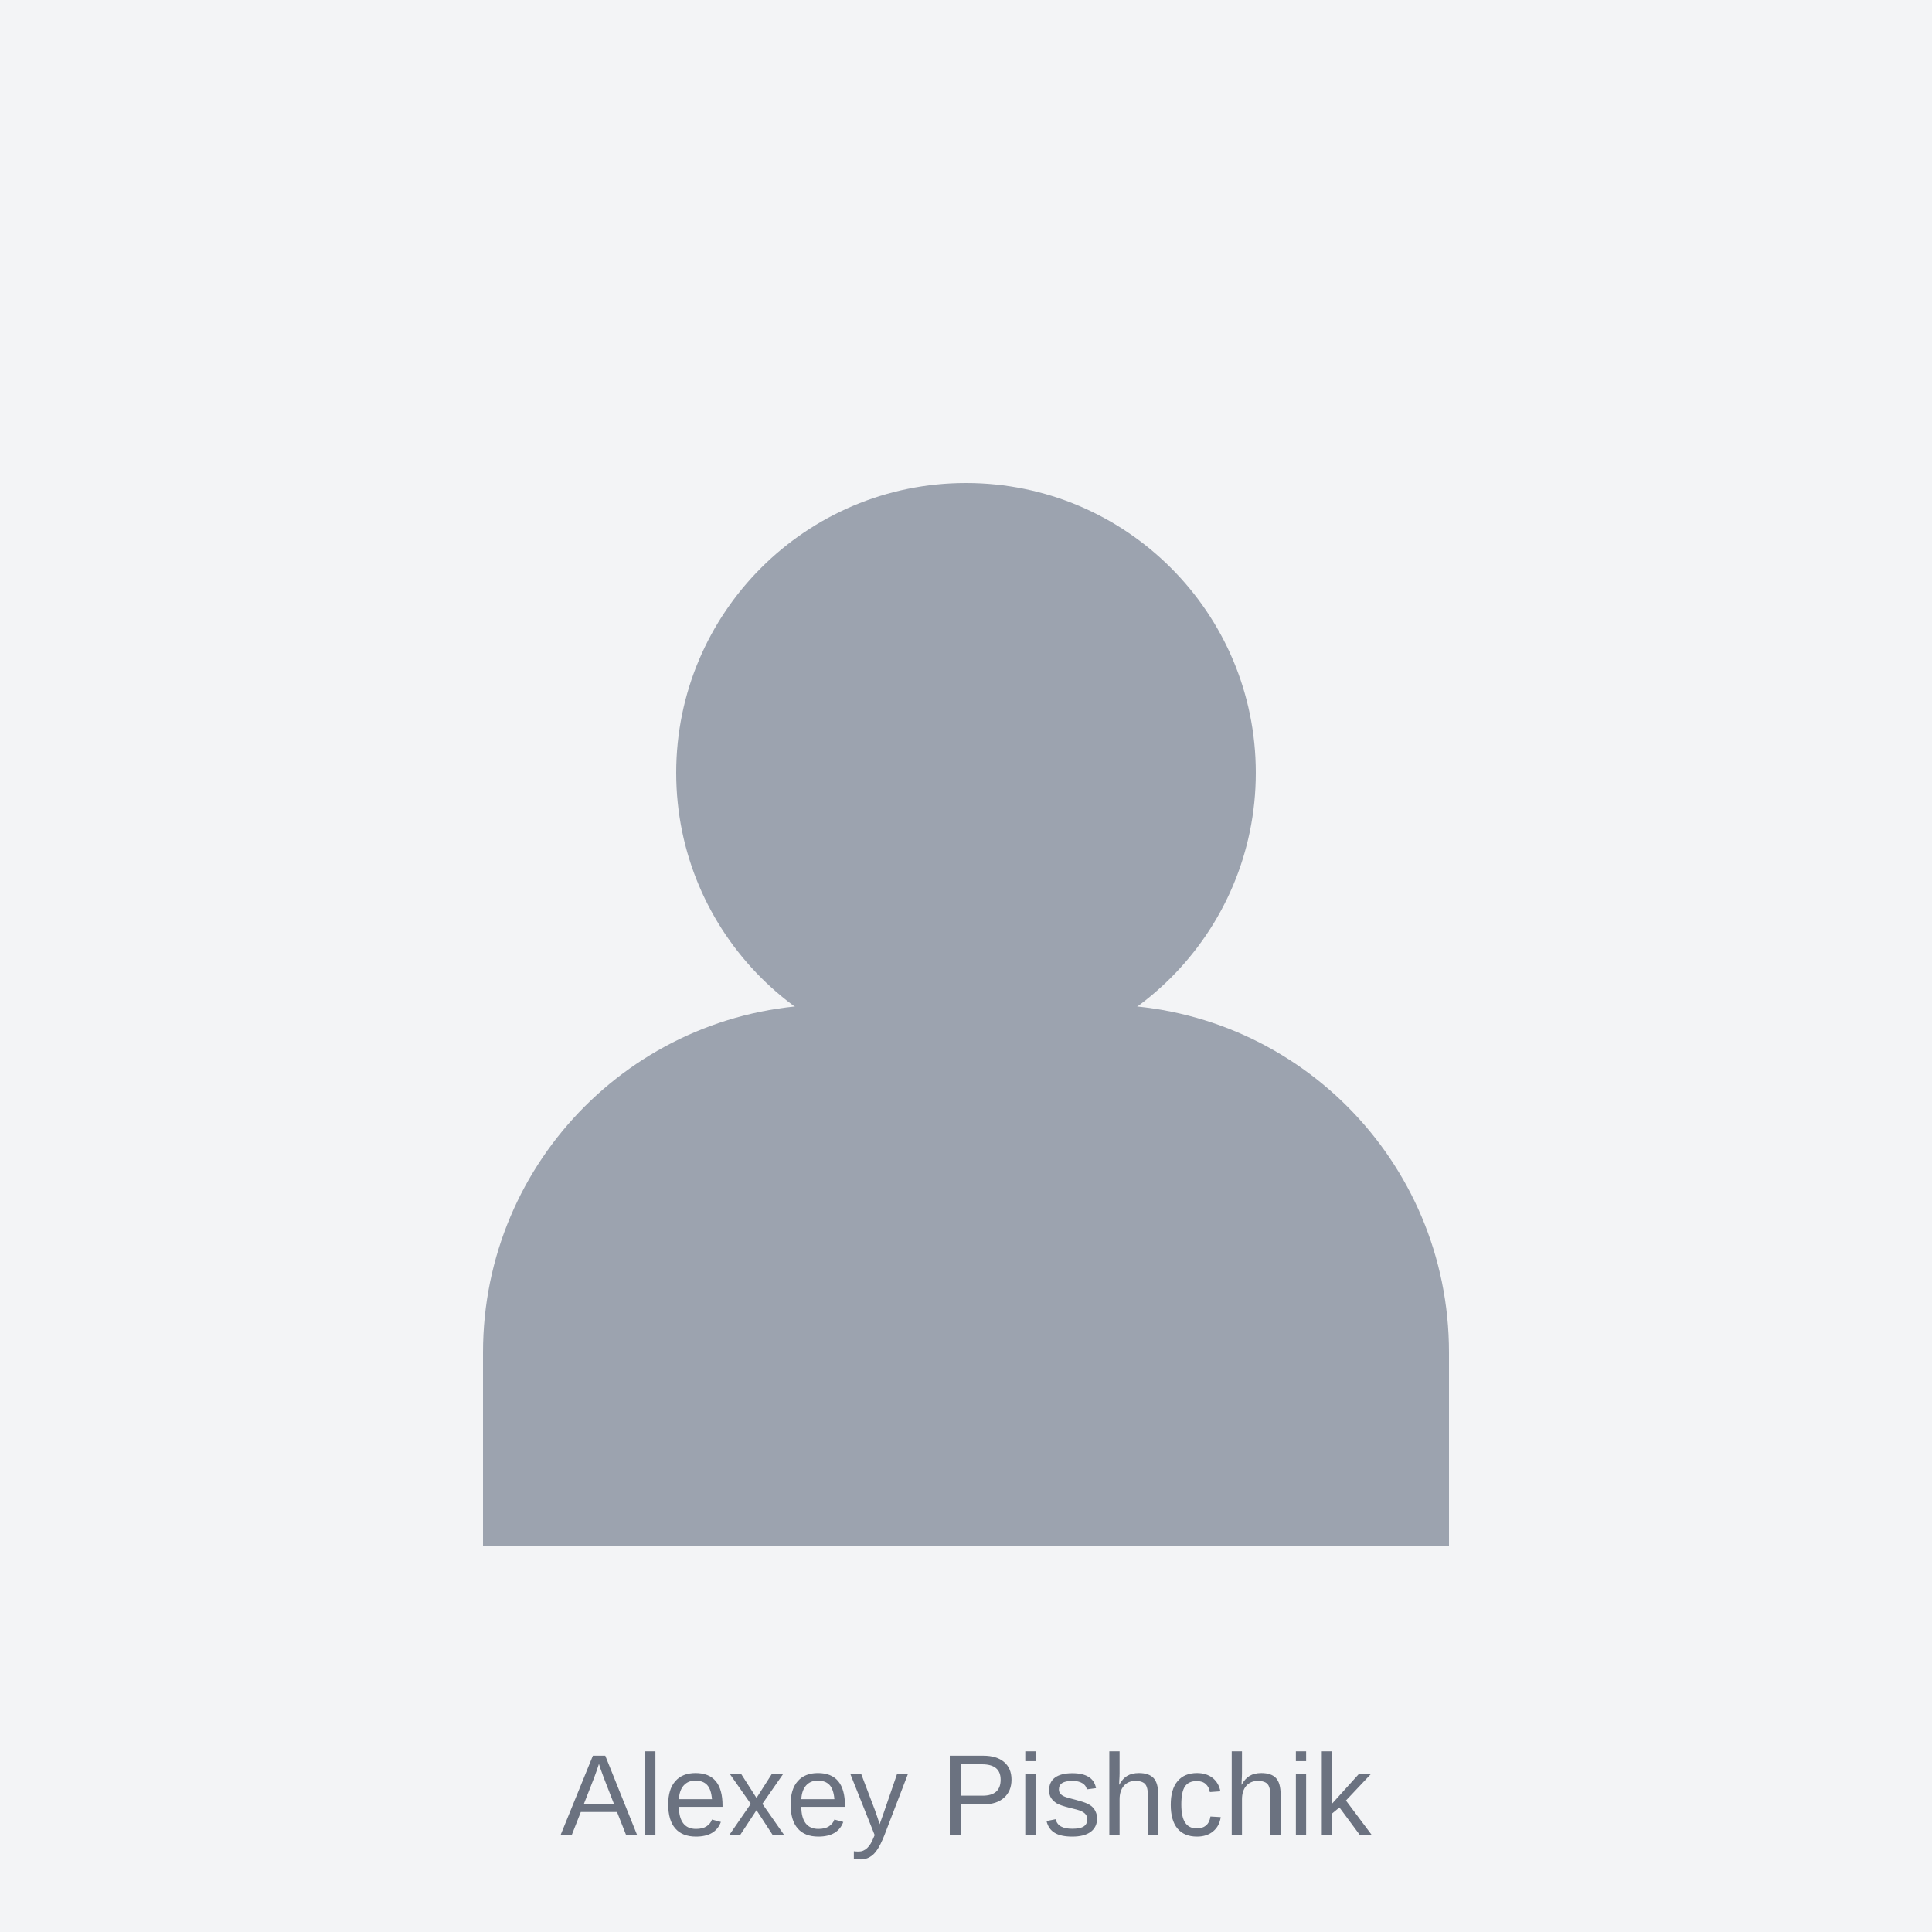
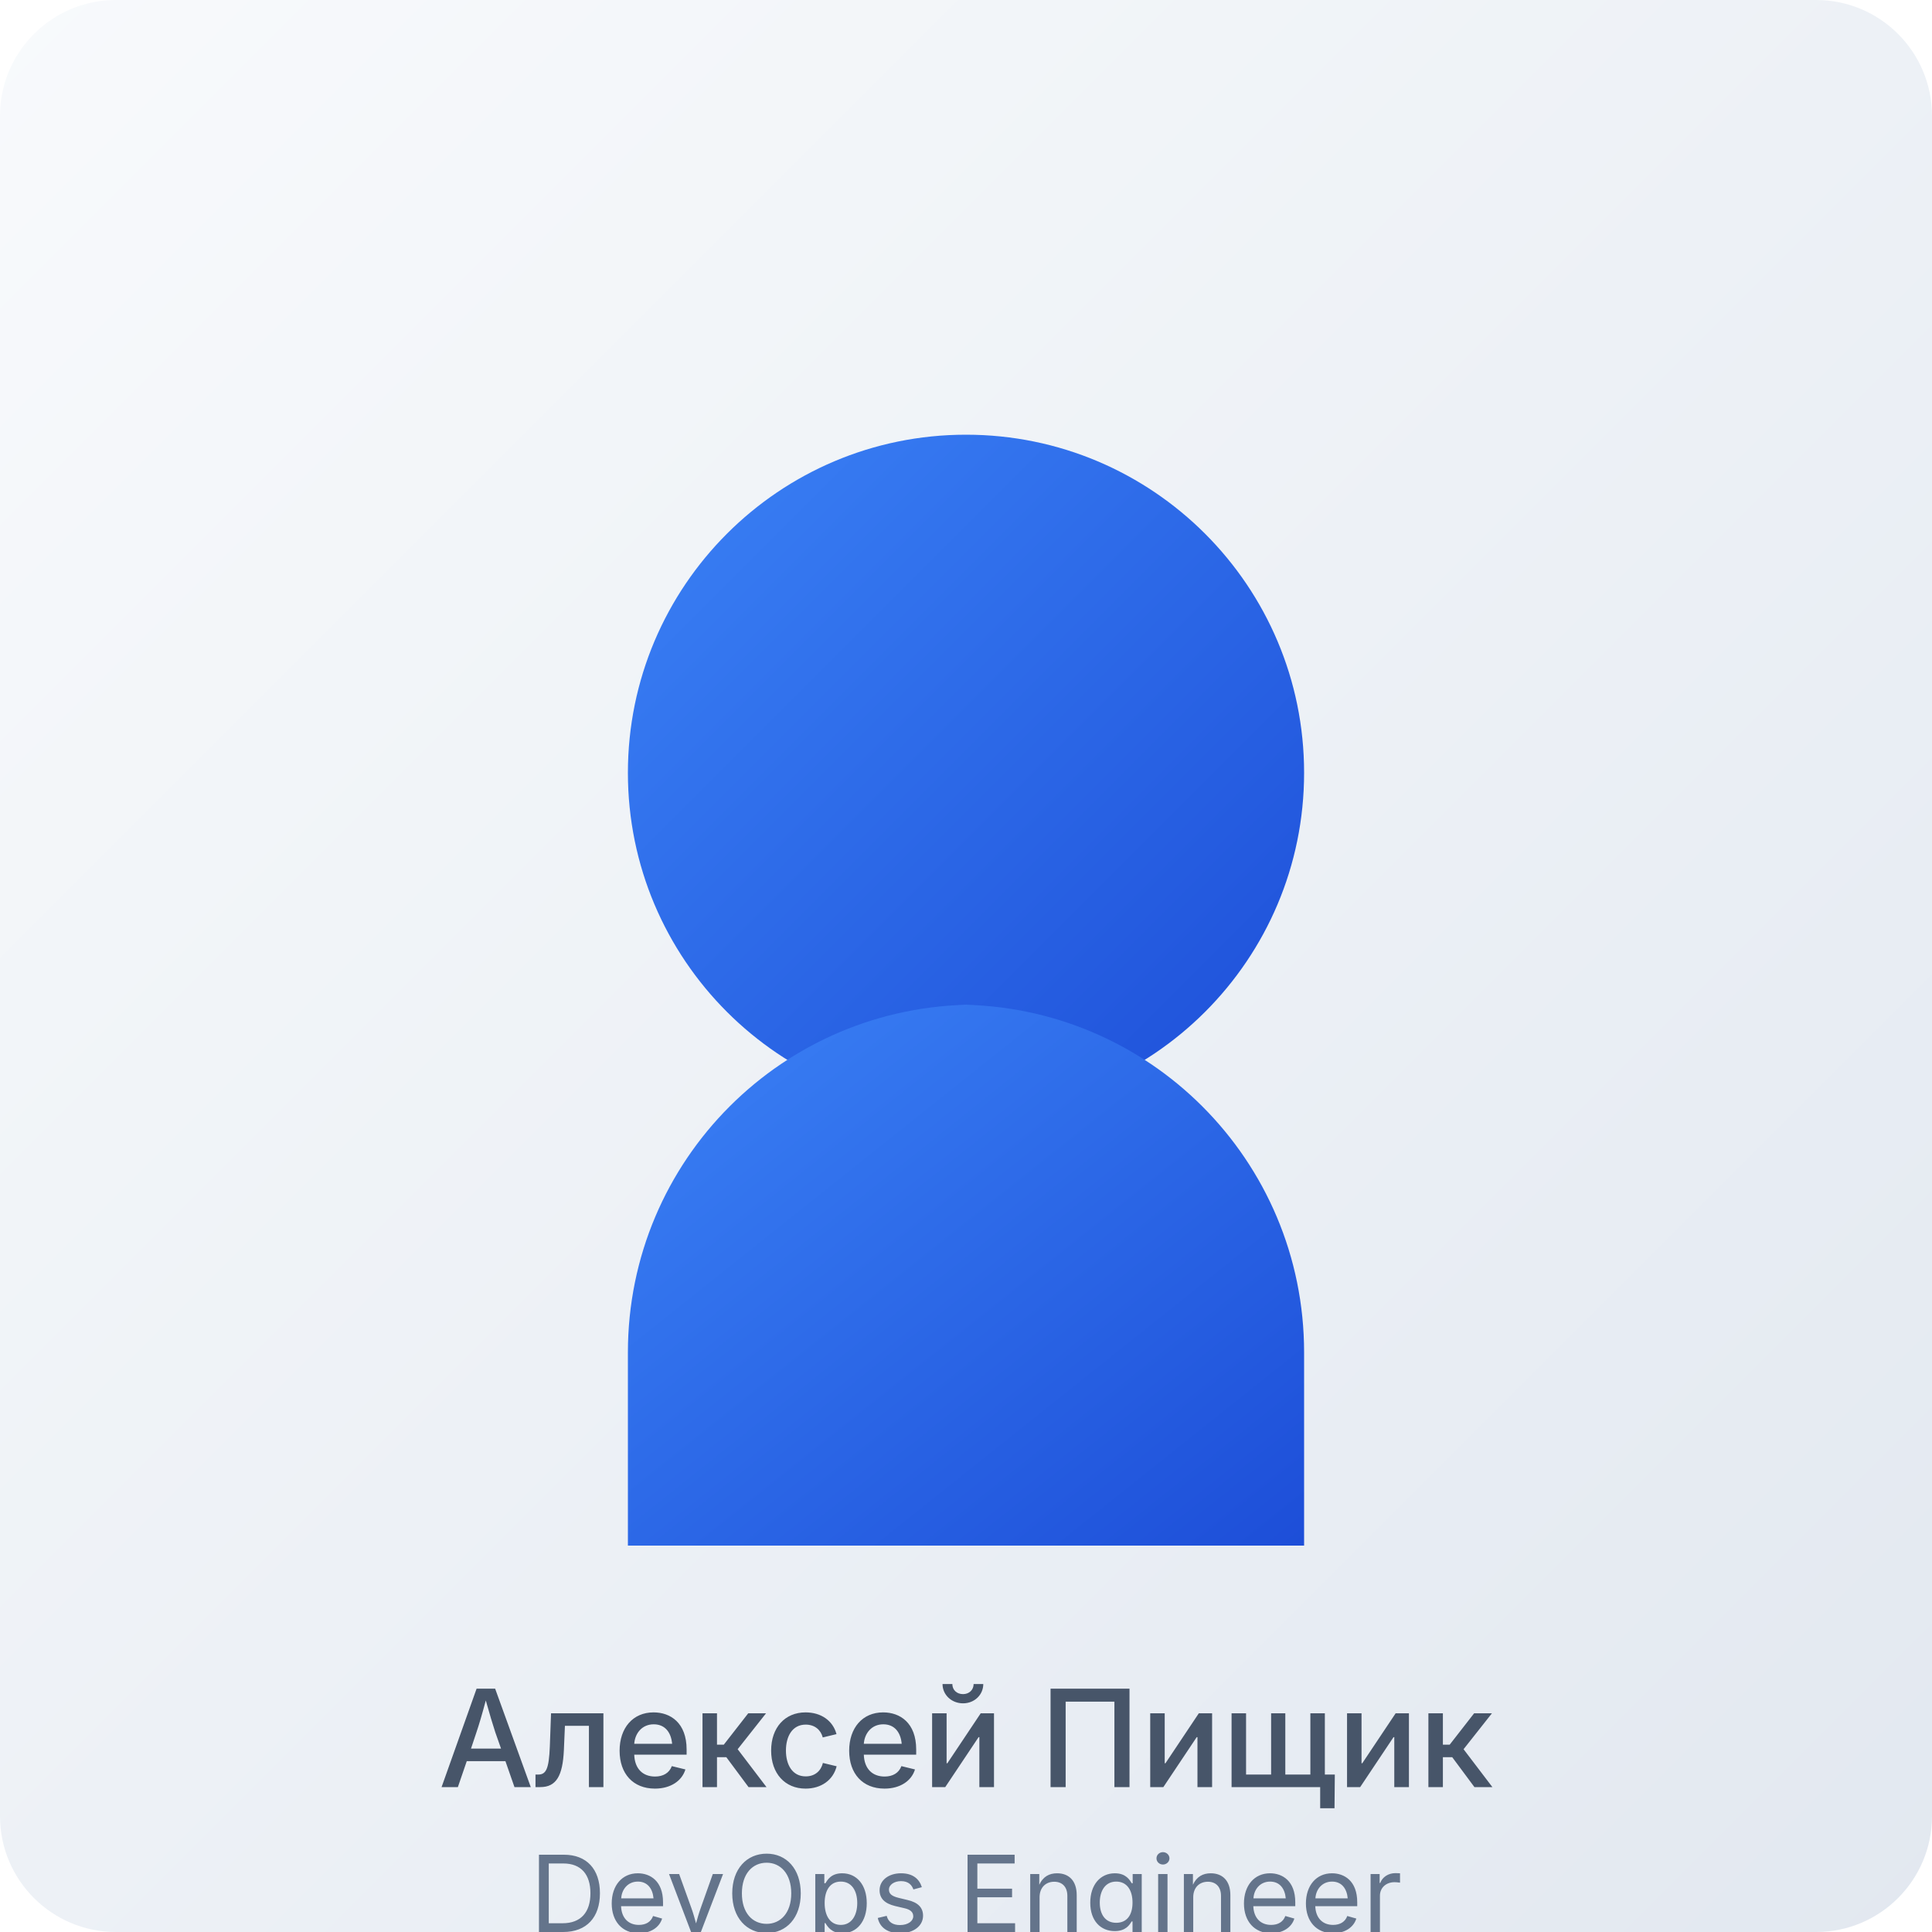
<svg xmlns="http://www.w3.org/2000/svg" width="200" height="200" viewBox="0 0 200 200" fill="none">
-   <rect width="200" height="200" fill="#F3F4F6" />
-   <circle cx="100" cy="80" r="30" fill="#9CA3AF" />
-   <path d="M50 140C50 120.09 66.09 104 86 104H114C133.91 104 150 120.09 150 140V160H50V140Z" fill="#9CA3AF" />
-   <text x="100" y="190" text-anchor="middle" fill="#6B7280" font-family="Arial" font-size="12">Alexey Pishchik</text>
+   <defs>
+     <linearGradient id="bg" x1="0%" y1="0%" x2="100%" y2="100%">
+       <stop offset="0%" style="stop-color:#F8FAFC;stop-opacity:1" />
+       <stop offset="100%" style="stop-color:#E2E8F0;stop-opacity:1" />
+     </linearGradient>
+     <linearGradient id="avatar" x1="0%" y1="0%" x2="100%" y2="100%">
+       <stop offset="0%" style="stop-color:#3B82F6;stop-opacity:1" />
+       <stop offset="100%" style="stop-color:#1D4ED8;stop-opacity:1" />
+     </linearGradient>
+   </defs>
+   <rect width="200" height="200" fill="url(#bg)" rx="12" />
+   <circle cx="100" cy="80" r="35" fill="url(#avatar)" />
+   <path d="M65 140C65 120.09 81.09 104 101 104H99C118.91 104 135 120.09 135 140V160H65V140Z" fill="url(#avatar)" />
+   <text x="100" y="185" text-anchor="middle" fill="#475569" font-family="Inter, Arial, sans-serif" font-size="14" font-weight="500">Алексей Пищик</text>
+   <text x="100" y="200" text-anchor="middle" fill="#64748B" font-family="Inter, Arial, sans-serif" font-size="11">DevOps Engineer</text>
</svg>
